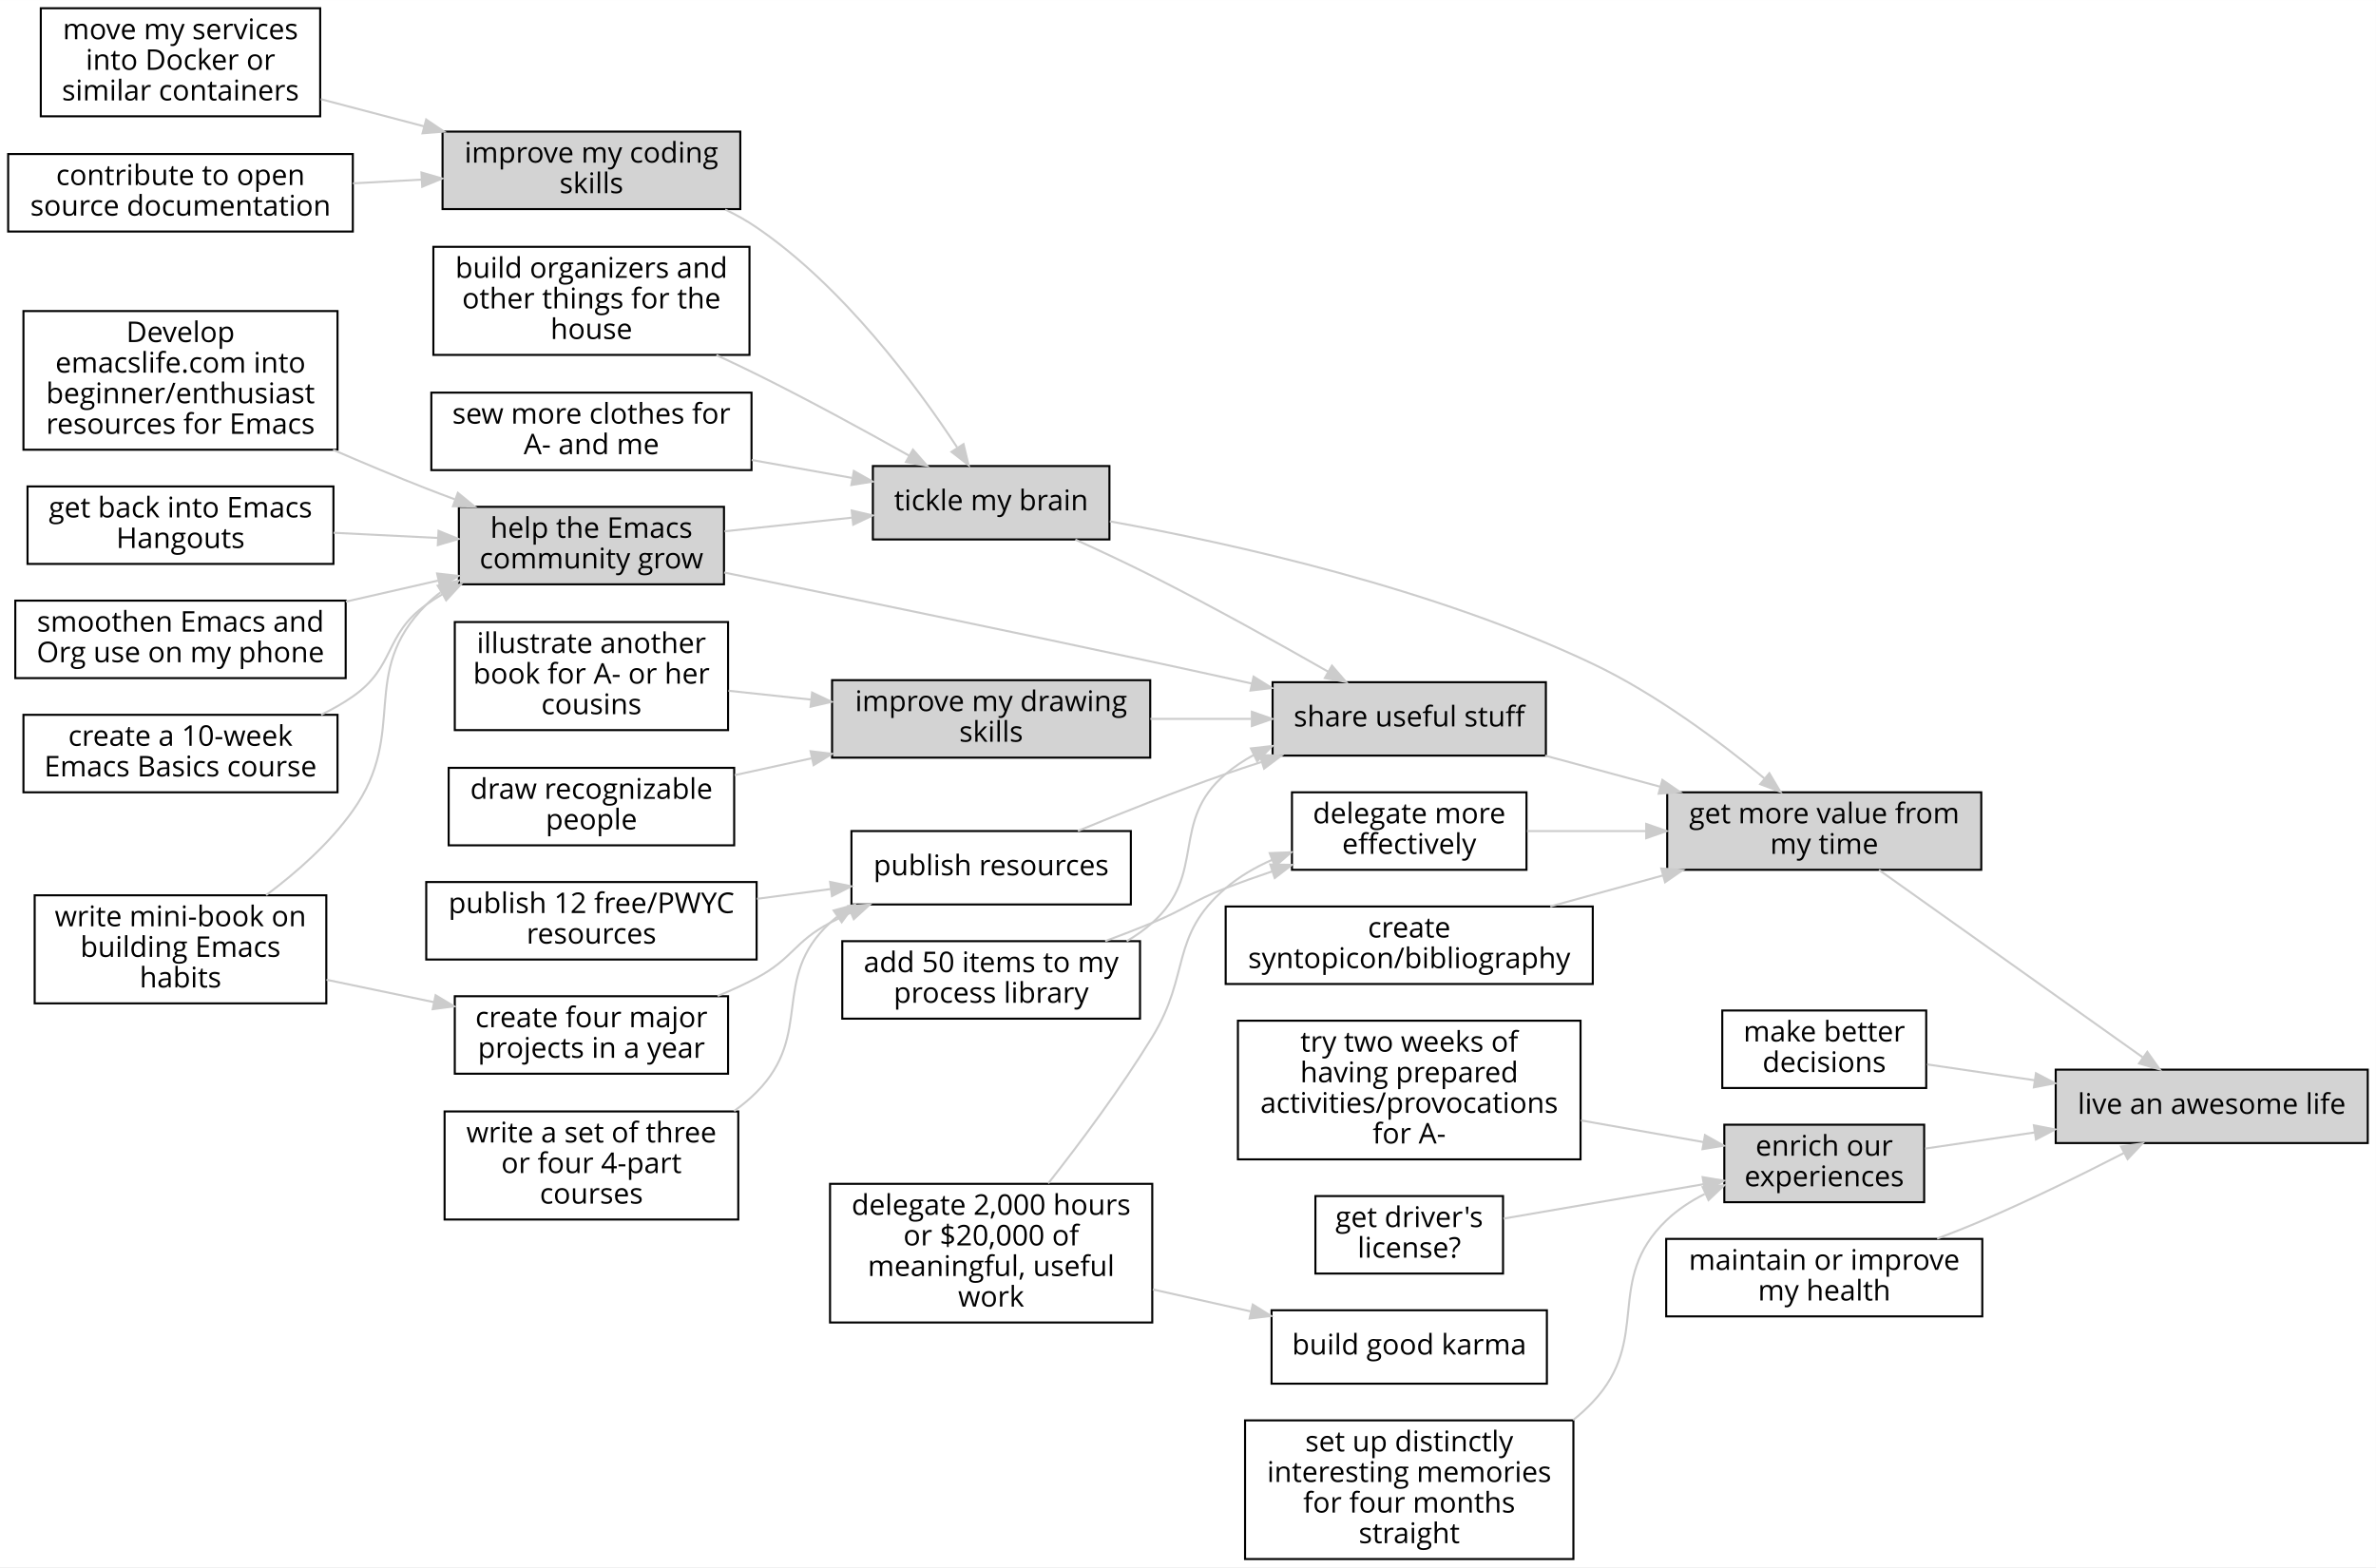
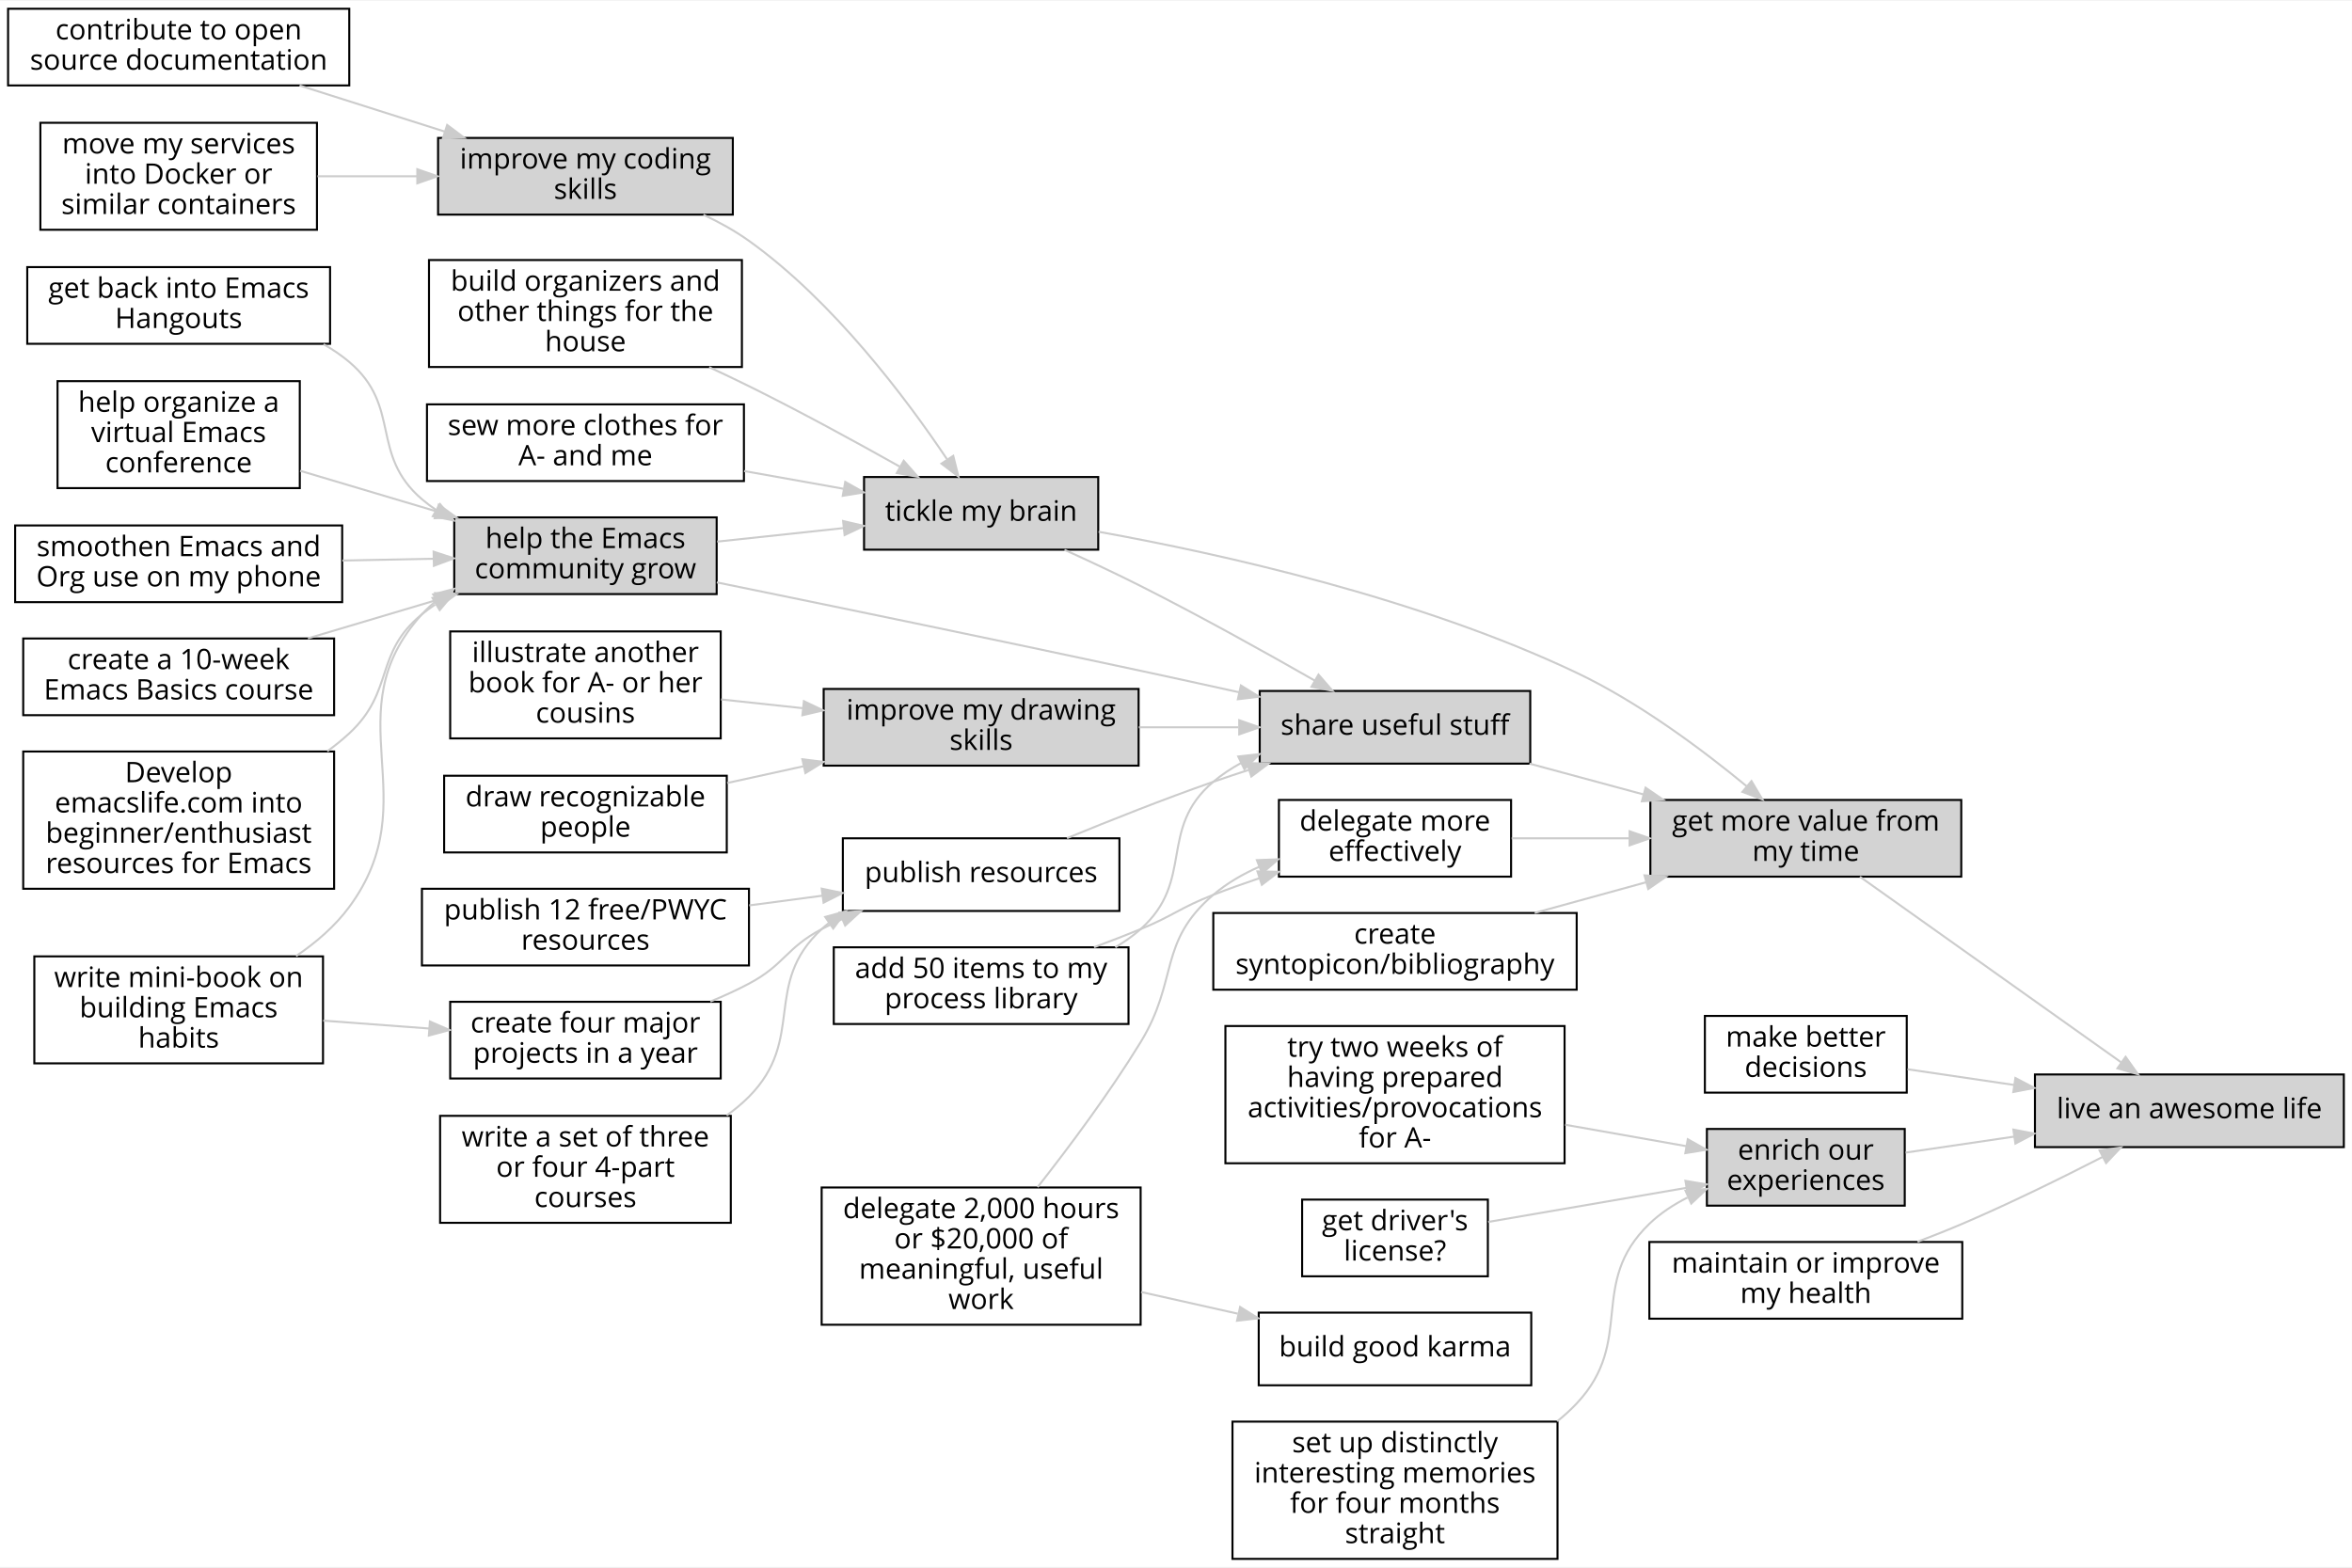
- <svg xmlns="http://www.w3.org/2000/svg" xmlns:xlink="http://www.w3.org/1999/xlink" width="720pt" height="475pt" viewBox="0.00 0.00 720.00 474.95">
-   <g id="G" class="graph" transform="scale(.618 .618) rotate(0) translate(4 764.5)">
-     <polygon fill="#ffffff" stroke="transparent" points="-4,4 -4,-764.5 1161,-764.5 1161,4 -4,4" />
+ <svg xmlns="http://www.w3.org/2000/svg" xmlns:xlink="http://www.w3.org/1999/xlink" width="720pt" height="480pt" viewBox="0.00 0.00 720.00 479.59">
+   <g id="G" class="graph" transform="scale(.618 .618) rotate(0) translate(4 772)">
+     <polygon fill="#ffffff" stroke="transparent" points="-4,4 -4,-772 1161,-772 1161,4 -4,4" />
    <g id="G_node1" class="node">
      <g id="a_G_node1">
        <a xlink:href="index.html#create_a_10_week_Emacs_Basics_course" xlink:title="create a 10-week Emacs Basics course" target="_parent">
-           <polygon fill="none" stroke="#000000" points="161.5,-414 7.5,-414 7.5,-376 161.5,-376 161.5,-414" />
-           <text text-anchor="middle" x="84.5" y="-398.8" font-family="Open Sans" font-size="14.00" fill="#000000">create a 10-week</text>
-           <text text-anchor="middle" x="84.5" y="-383.8" font-family="Open Sans" font-size="14.00" fill="#000000">Emacs Basics course</text>
+           <polygon fill="none" stroke="#000000" points="161.5,-456 7.5,-456 7.5,-418 161.5,-418 161.5,-456" />
+           <text text-anchor="middle" x="84.5" y="-440.8" font-family="Open Sans" font-size="14.00" fill="#000000">create a 10-week</text>
+           <text text-anchor="middle" x="84.5" y="-425.8" font-family="Open Sans" font-size="14.00" fill="#000000">Emacs Basics course</text>
        </a>
      </g>
    </g>
    <g id="G_node2" class="node">
      <g id="a_G_node2">
        <a xlink:href="index.html#help_the_Emacs_community_grow" xlink:title="help the Emacs community grow" target="_parent">
          <polygon fill="#d3d3d3" stroke="#000000" points="351,-516 221,-516 221,-478 351,-478 351,-516" />
          <text text-anchor="middle" x="286" y="-500.8" font-family="Open Sans" font-size="14.00" fill="#000000">help the Emacs</text>
          <text text-anchor="middle" x="286" y="-485.8" font-family="Open Sans" font-size="14.00" fill="#000000">community grow</text>
        </a>
      </g>
    </g>
    <g id="G_edge1" class="edge">
-       <path fill="none" stroke="#cccccc" d="M153.481,-414.034C158.929,-416.67 164.18,-419.645 169,-423 190.022,-437.631 184.154,-453.12 205,-468 207.532,-469.807 210.188,-471.513 212.932,-473.12" />
-       <polygon fill="#cccccc" stroke="#cccccc" points="211.475,-476.31 221.945,-477.929 214.77,-470.134 211.475,-476.31" />
-     </g>
-     <g id="G_node6" class="node">
-       <g id="a_G_node6">
+       <path fill="none" stroke="#cccccc" d="M148.533,-456.067C168.827,-462.11 191.425,-468.839 212.339,-475.066" />
+       <polygon fill="#cccccc" stroke="#cccccc" points="211.551,-478.483 222.134,-477.983 213.549,-471.774 211.551,-478.483" />
+     </g>
+     <g id="G_node7" class="node">
+       <g id="a_G_node7">
        <a xlink:href="index.html#share_useful_stuff" xlink:title="share useful stuff" target="_parent">
          <polygon fill="#d3d3d3" stroke="#000000" points="754,-430 620,-430 620,-394 754,-394 754,-430" />
          <text text-anchor="middle" x="687" y="-408.3" font-family="Open Sans" font-size="14.00" fill="#000000">share useful stuff</text>
        </a>
      </g>
    </g>
-     <g id="G_edge5" class="edge">
+     <g id="G_edge6" class="edge">
      <path fill="none" stroke="#cccccc" d="M351.064,-483.787C406.822,-472.398 489.255,-455.406 561,-440 576.785,-436.61 593.665,-432.911 609.773,-429.345" />
      <polygon fill="#cccccc" stroke="#cccccc" points="610.682,-432.728 619.686,-427.145 609.166,-425.894 610.682,-432.728" />
    </g>
-     <g id="G_node7" class="node">
-       <g id="a_G_node7">
+     <g id="G_node8" class="node">
+       <g id="a_G_node8">
        <a xlink:href="index.html#tickle_my_brain" xlink:title="tickle my brain" target="_parent">
          <polygon fill="#d3d3d3" stroke="#000000" points="540,-536 424,-536 424,-500 540,-500 540,-536" />
          <text text-anchor="middle" x="482" y="-514.3" font-family="Open Sans" font-size="14.00" fill="#000000">tickle my brain</text>
        </a>
      </g>
    </g>
-     <g id="G_edge6" class="edge">
+     <g id="G_edge7" class="edge">
      <path fill="none" stroke="#cccccc" d="M351.265,-503.993C371.366,-506.146 393.543,-508.522 413.834,-510.697" />
      <polygon fill="#cccccc" stroke="#cccccc" points="413.621,-514.194 423.937,-511.779 414.367,-507.233 413.621,-514.194" />
    </g>
    <g id="G_node3" class="node">
      <g id="a_G_node3">
        <a xlink:href="index.html#Develop_emacslife_com_into_beginner_enthusiast_resources_for_Emacs" xlink:title="Develop emacslife.com into beginner/enthusiast resources for Emacs" target="_parent">
-           <polygon fill="none" stroke="#000000" points="161.5,-612 7.5,-612 7.5,-544 161.5,-544 161.5,-612" />
-           <text text-anchor="middle" x="84.5" y="-596.8" font-family="Open Sans" font-size="14.00" fill="#000000">Develop</text>
-           <text text-anchor="middle" x="84.5" y="-581.8" font-family="Open Sans" font-size="14.00" fill="#000000">emacslife.com into</text>
-           <text text-anchor="middle" x="84.5" y="-566.8" font-family="Open Sans" font-size="14.00" fill="#000000">beginner/enthusiast</text>
-           <text text-anchor="middle" x="84.5" y="-551.8" font-family="Open Sans" font-size="14.00" fill="#000000">resources for Emacs</text>
+           <polygon fill="none" stroke="#000000" points="161.5,-400 7.5,-400 7.5,-332 161.5,-332 161.5,-400" />
+           <text text-anchor="middle" x="84.5" y="-384.8" font-family="Open Sans" font-size="14.00" fill="#000000">Develop</text>
+           <text text-anchor="middle" x="84.5" y="-369.8" font-family="Open Sans" font-size="14.00" fill="#000000">emacslife.com into</text>
+           <text text-anchor="middle" x="84.5" y="-354.8" font-family="Open Sans" font-size="14.00" fill="#000000">beginner/enthusiast</text>
+           <text text-anchor="middle" x="84.5" y="-339.8" font-family="Open Sans" font-size="14.00" fill="#000000">resources for Emacs</text>
        </a>
      </g>
    </g>
    <g id="G_edge2" class="edge">
-       <path fill="none" stroke="#cccccc" d="M159.31,-543.968C174.347,-537.447 190.106,-530.839 205,-525 209.524,-523.227 214.212,-521.45 218.948,-519.7" />
-       <polygon fill="#cccccc" stroke="#cccccc" points="220.498,-522.861 228.7,-516.154 218.106,-516.282 220.498,-522.861" />
+       <path fill="none" stroke="#cccccc" d="M158.14,-400.119C161.964,-402.909 165.618,-405.869 169,-409 191.542,-429.867 181.18,-448.604 205,-468 207.078,-469.692 209.262,-471.289 211.527,-472.796" />
+       <polygon fill="#cccccc" stroke="#cccccc" points="210.228,-476.094 220.616,-478.175 213.793,-470.07 210.228,-476.094" />
    </g>
    <g id="G_node4" class="node">
      <g id="a_G_node4">
        <a xlink:href="index.html#get_back_into_Emacs_Hangouts" xlink:title="get back into Emacs Hangouts" target="_parent">
-           <polygon fill="none" stroke="#000000" points="159.5,-526 9.5,-526 9.5,-488 159.5,-488 159.5,-526" />
-           <text text-anchor="middle" x="84.5" y="-510.8" font-family="Open Sans" font-size="14.00" fill="#000000">get back into Emacs</text>
-           <text text-anchor="middle" x="84.5" y="-495.8" font-family="Open Sans" font-size="14.00" fill="#000000">Hangouts</text>
+           <polygon fill="none" stroke="#000000" points="159.5,-640 9.5,-640 9.5,-602 159.5,-602 159.5,-640" />
+           <text text-anchor="middle" x="84.5" y="-624.8" font-family="Open Sans" font-size="14.00" fill="#000000">get back into Emacs</text>
+           <text text-anchor="middle" x="84.5" y="-609.8" font-family="Open Sans" font-size="14.00" fill="#000000">Hangouts</text>
        </a>
      </g>
    </g>
    <g id="G_edge3" class="edge">
-       <path fill="none" stroke="#cccccc" d="M159.531,-503.276C176.21,-502.449 193.897,-501.571 210.591,-500.742" />
-       <polygon fill="#cccccc" stroke="#cccccc" points="211.025,-504.225 220.84,-500.234 210.678,-497.234 211.025,-504.225" />
+       <path fill="none" stroke="#cccccc" d="M156.285,-601.772C160.811,-599.202 165.106,-596.293 169,-593 195.112,-570.92 179.03,-547.248 205,-525 207.225,-523.094 209.586,-521.316 212.05,-519.657" />
+       <polygon fill="#cccccc" stroke="#cccccc" points="213.972,-522.586 220.774,-514.463 210.391,-516.571 213.972,-522.586" />
    </g>
    <g id="G_node5" class="node">
      <g id="a_G_node5">
+         <a xlink:href="index.html#help_organize_a_virtual_Emacs_conference" xlink:title="help organize a virtual Emacs conference" target="_parent">
+           <polygon fill="none" stroke="#000000" points="144.5,-583.5 24.5,-583.5 24.5,-530.5 144.5,-530.5 144.5,-583.5" />
+           <text text-anchor="middle" x="84.5" y="-568.3" font-family="Open Sans" font-size="14.00" fill="#000000">help organize a</text>
+           <text text-anchor="middle" x="84.5" y="-553.3" font-family="Open Sans" font-size="14.00" fill="#000000">virtual Emacs</text>
+           <text text-anchor="middle" x="84.5" y="-538.3" font-family="Open Sans" font-size="14.00" fill="#000000">conference</text>
+         </a>
+       </g>
+     </g>
+     <g id="G_edge4" class="edge">
+       <path fill="none" stroke="#cccccc" d="M144.684,-539.079C165.898,-532.763 189.992,-525.588 212.201,-518.975" />
+       <polygon fill="#cccccc" stroke="#cccccc" points="213.335,-522.289 221.921,-516.081 211.338,-515.58 213.335,-522.289" />
+     </g>
+     <g id="G_node6" class="node">
+       <g id="a_G_node6">
        <a xlink:href="index.html#smoothen_Emacs_and_Org_use_on_my_phone" xlink:title="smoothen Emacs and Org use on my phone" target="_parent">
-           <polygon fill="none" stroke="#000000" points="165.5,-470 3.5,-470 3.5,-432 165.5,-432 165.5,-470" />
-           <text text-anchor="middle" x="84.5" y="-454.8" font-family="Open Sans" font-size="14.00" fill="#000000">smoothen Emacs and</text>
-           <text text-anchor="middle" x="84.5" y="-439.8" font-family="Open Sans" font-size="14.00" fill="#000000">Org use on my phone</text>
-         </a>
-       </g>
-     </g>
-     <g id="G_edge4" class="edge">
-       <path fill="none" stroke="#cccccc" d="M165.587,-469.511C180.514,-472.919 196.041,-476.463 210.786,-479.83" />
-       <polygon fill="#cccccc" stroke="#cccccc" points="210.325,-483.314 220.853,-482.128 211.882,-476.49 210.325,-483.314" />
-     </g>
-     <g id="G_node12" class="node">
-       <g id="a_G_node12">
+           <polygon fill="none" stroke="#000000" points="165.5,-512 3.5,-512 3.5,-474 165.5,-474 165.5,-512" />
+           <text text-anchor="middle" x="84.5" y="-496.8" font-family="Open Sans" font-size="14.00" fill="#000000">smoothen Emacs and</text>
+           <text text-anchor="middle" x="84.5" y="-481.8" font-family="Open Sans" font-size="14.00" fill="#000000">Org use on my phone</text>
+         </a>
+       </g>
+     </g>
+     <g id="G_edge5" class="edge">
+       <path fill="none" stroke="#cccccc" d="M165.587,-494.61C180.514,-494.906 196.041,-495.214 210.786,-495.507" />
+       <polygon fill="#cccccc" stroke="#cccccc" points="210.785,-499.007 220.853,-495.707 210.924,-492.009 210.785,-499.007" />
+     </g>
+     <g id="G_node13" class="node">
+       <g id="a_G_node13">
        <a xlink:href="index.html#get_more_value_from_my_time" xlink:title="get more value from my time" target="_parent">
          <polygon fill="#d3d3d3" stroke="#000000" points="967.5,-376 813.5,-376 813.5,-338 967.5,-338 967.5,-376" />
          <text text-anchor="middle" x="890.5" y="-360.8" font-family="Open Sans" font-size="14.00" fill="#000000">get more value from</text>
          <text text-anchor="middle" x="890.5" y="-345.8" font-family="Open Sans" font-size="14.00" fill="#000000">my time</text>
        </a>
      </g>
    </g>
-     <g id="G_edge27" class="edge">
+     <g id="G_edge28" class="edge">
      <path fill="none" stroke="#cccccc" d="M753.634,-393.991C771.697,-389.109 791.444,-383.772 810.177,-378.709" />
      <polygon fill="#cccccc" stroke="#cccccc" points="811.125,-382.078 819.865,-376.09 809.299,-375.321 811.125,-382.078" />
    </g>
-     <g id="G_edge30" class="edge">
+     <g id="G_edge31" class="edge">
      <path fill="none" stroke="#cccccc" d="M523.297,-499.929C535.53,-494.375 548.89,-488.111 561,-482 590.348,-467.19 622.755,-449.147 647.354,-435.089" />
      <polygon fill="#cccccc" stroke="#cccccc" points="649.111,-438.115 656.043,-430.103 645.628,-432.044 649.111,-438.115" />
    </g>
-     <g id="G_edge31" class="edge">
+     <g id="G_edge32" class="edge">
      <path fill="none" stroke="#cccccc" d="M540.169,-508.883C601.294,-497.846 699.183,-475.982 777,-439 807.955,-424.288 839.24,-400.91 861.102,-382.873" />
      <polygon fill="#cccccc" stroke="#cccccc" points="863.586,-385.358 868.999,-376.251 859.088,-379.994 863.586,-385.358" />
    </g>
-     <g id="G_node8" class="node">
-       <g id="a_G_node8">
+     <g id="G_node9" class="node">
+       <g id="a_G_node9">
        <a xlink:href="index.html#add_50_items_to_my_process_library" xlink:title="add 50 items to my process library" target="_parent">
          <polygon fill="none" stroke="#000000" points="555,-303 409,-303 409,-265 555,-265 555,-303" />
          <text text-anchor="middle" x="482" y="-287.8" font-family="Open Sans" font-size="14.00" fill="#000000">add 50 items to my</text>
          <text text-anchor="middle" x="482" y="-272.8" font-family="Open Sans" font-size="14.00" fill="#000000">process library</text>
        </a>
      </g>
    </g>
-     <g id="G_edge7" class="edge">
+     <g id="G_edge8" class="edge">
      <path fill="none" stroke="#cccccc" d="M548.463,-303.008C552.951,-305.635 557.193,-308.616 561,-312 588.038,-336.033 569.38,-361.639 597,-385 601.204,-388.555 605.863,-391.643 610.785,-394.323" />
      <polygon fill="#cccccc" stroke="#cccccc" points="609.361,-397.522 619.887,-398.723 612.407,-391.22 609.361,-397.522" />
    </g>
-     <g id="G_node9" class="node">
-       <g id="a_G_node9">
+     <g id="G_node10" class="node">
+       <g id="a_G_node10">
        <a xlink:href="index.html#delegate_more_effectively" xlink:title="delegate more effectively" target="_parent">
          <polygon fill="none" stroke="#000000" points="744.5,-376 629.5,-376 629.5,-338 744.5,-338 744.5,-376" />
          <text text-anchor="middle" x="687" y="-360.8" font-family="Open Sans" font-size="14.00" fill="#000000">delegate more</text>
          <text text-anchor="middle" x="687" y="-345.8" font-family="Open Sans" font-size="14.00" fill="#000000">effectively</text>
        </a>
      </g>
    </g>
-     <g id="G_edge8" class="edge">
+     <g id="G_edge9" class="edge">
      <path fill="none" stroke="#cccccc" d="M537.943,-303.038C545.734,-305.919 553.601,-308.951 561,-312 577.36,-318.742 580.512,-322.578 597,-329 604.29,-331.839 611.997,-334.595 619.71,-337.199" />
      <polygon fill="#cccccc" stroke="#cccccc" points="618.859,-340.604 629.452,-340.411 621.051,-333.956 618.859,-340.604" />
    </g>
-     <g id="G_edge11" class="edge">
+     <g id="G_edge12" class="edge">
      <path fill="none" stroke="#cccccc" d="M744.771,-357C762.882,-357 783.296,-357 802.985,-357" />
      <polygon fill="#cccccc" stroke="#cccccc" points="803.198,-360.5 813.198,-357 803.198,-353.5 803.198,-360.5" />
    </g>
-     <g id="G_node10" class="node">
-       <g id="a_G_node10">
+     <g id="G_node11" class="node">
+       <g id="a_G_node11">
        <a xlink:href="index.html#delegate_2_000_hours_or__20_000_of_meaningful__useful_work" xlink:title="delegate 2,000 hours or $20,000 of meaningful, useful work" target="_parent">
          <polygon fill="none" stroke="#000000" points="561,-184 403,-184 403,-116 561,-116 561,-184" />
          <text text-anchor="middle" x="482" y="-168.8" font-family="Open Sans" font-size="14.00" fill="#000000">delegate 2,000 hours</text>
          <text text-anchor="middle" x="482" y="-153.8" font-family="Open Sans" font-size="14.00" fill="#000000">or $20,000 of</text>
          <text text-anchor="middle" x="482" y="-138.8" font-family="Open Sans" font-size="14.00" fill="#000000">meaningful, useful</text>
          <text text-anchor="middle" x="482" y="-123.8" font-family="Open Sans" font-size="14.00" fill="#000000">work</text>
        </a>
      </g>
    </g>
-     <g id="G_edge10" class="edge">
+     <g id="G_edge11" class="edge">
      <path fill="none" stroke="#cccccc" d="M509.996,-184.208C525.912,-204.444 545.662,-230.944 561,-256 579.887,-286.853 569.499,-305.499 597,-329 603.688,-334.716 611.537,-339.266 619.764,-342.887" />
      <polygon fill="#cccccc" stroke="#cccccc" points="618.585,-346.184 629.171,-346.595 621.151,-339.672 618.585,-346.184" />
    </g>
-     <g id="G_node11" class="node">
+     <g id="G_node12" class="node">
      <polygon fill="none" stroke="#000000" points="754.5,-122 619.5,-122 619.5,-86 754.5,-86 754.5,-122" />
      <text text-anchor="middle" x="687" y="-100.3" font-family="Open Sans" font-size="14.00" fill="#000000">build good karma</text>
    </g>
-     <g id="G_edge9" class="edge">
+     <g id="G_edge10" class="edge">
      <path fill="none" stroke="#cccccc" d="M561.258,-132.215C576.971,-128.69 593.452,-124.991 609.118,-121.476" />
      <polygon fill="#cccccc" stroke="#cccccc" points="610.287,-124.801 619.278,-119.196 608.755,-117.971 610.287,-124.801" />
    </g>
-     <g id="G_node14" class="node">
-       <g id="a_G_node14">
+     <g id="G_node15" class="node">
+       <g id="a_G_node15">
        <a xlink:href="index.html#live_an_awesome_life" xlink:title="live an awesome life" target="_parent">
          <polygon fill="#d3d3d3" stroke="#000000" points="1157,-240 1004,-240 1004,-204 1157,-204 1157,-240" />
          <text text-anchor="middle" x="1080.5" y="-218.3" font-family="Open Sans" font-size="14.00" fill="#000000">live an awesome life</text>
        </a>
      </g>
    </g>
-     <g id="G_edge13" class="edge">
+     <g id="G_edge14" class="edge">
      <path fill="none" stroke="#cccccc" d="M917.319,-337.944C951.222,-313.855 1009.61,-272.369 1046.577,-246.103" />
      <polygon fill="#cccccc" stroke="#cccccc" points="1048.907,-248.741 1055.031,-240.096 1044.852,-243.035 1048.907,-248.741" />
    </g>
-     <g id="G_node13" class="node">
-       <g id="a_G_node13">
+     <g id="G_node14" class="node">
+       <g id="a_G_node14">
        <a xlink:href="index.html#create_syntopicon_bibliography" xlink:title="create syntopicon/bibliography" target="_parent">
          <polygon fill="none" stroke="#000000" points="777,-320 597,-320 597,-282 777,-282 777,-320" />
          <text text-anchor="middle" x="687" y="-304.8" font-family="Open Sans" font-size="14.00" fill="#000000">create</text>
          <text text-anchor="middle" x="687" y="-289.8" font-family="Open Sans" font-size="14.00" fill="#000000">syntopicon/bibliography</text>
        </a>
      </g>
    </g>
-     <g id="G_edge12" class="edge">
+     <g id="G_edge13" class="edge">
      <path fill="none" stroke="#cccccc" d="M756.18,-320.037C773.956,-324.929 793.215,-330.229 811.449,-335.246" />
      <polygon fill="#cccccc" stroke="#cccccc" points="810.596,-338.642 821.166,-337.92 812.453,-331.892 810.596,-338.642" />
    </g>
-     <g id="G_node15" class="node">
-       <g id="a_G_node15">
+     <g id="G_node16" class="node">
+       <g id="a_G_node16">
        <a xlink:href="index.html#make_better_decisions" xlink:title="make better decisions" target="_parent">
          <polygon fill="none" stroke="#000000" points="940.5,-269 840.5,-269 840.5,-231 940.5,-231 940.5,-269" />
          <text text-anchor="middle" x="890.5" y="-253.8" font-family="Open Sans" font-size="14.00" fill="#000000">make better</text>
          <text text-anchor="middle" x="890.5" y="-238.8" font-family="Open Sans" font-size="14.00" fill="#000000">decisions</text>
        </a>
      </g>
    </g>
-     <g id="G_edge14" class="edge">
+     <g id="G_edge15" class="edge">
      <path fill="none" stroke="#cccccc" d="M940.918,-242.57C957.151,-240.178 975.63,-237.454 993.71,-234.79" />
      <polygon fill="#cccccc" stroke="#cccccc" points="994.313,-238.239 1003.696,-233.319 993.292,-231.314 994.313,-238.239" />
    </g>
-     <g id="G_node16" class="node">
-       <g id="a_G_node16">
-         <a xlink:href="index.html#write_mini_book_on_building_Emacs_habits" xlink:title="write mini-book on building Emacs habits" target="_parent">
-           <polygon fill="none" stroke="#000000" points="156,-325.5 13,-325.5 13,-272.5 156,-272.5 156,-325.5" />
-           <text text-anchor="middle" x="84.5" y="-310.3" font-family="Open Sans" font-size="14.00" fill="#000000">write mini-book on</text>
-           <text text-anchor="middle" x="84.5" y="-295.3" font-family="Open Sans" font-size="14.00" fill="#000000">building Emacs</text>
-           <text text-anchor="middle" x="84.5" y="-280.3" font-family="Open Sans" font-size="14.00" fill="#000000">habits</text>
-         </a>
-       </g>
-     </g>
-     <g id="G_edge15" class="edge">
-       <path fill="none" stroke="#cccccc" d="M126.496,-325.567C141.584,-336.82 157.656,-351.036 169,-367 196.603,-405.847 171.327,-434.279 205,-468 207.177,-470.18 209.529,-472.197 212.013,-474.063" />
-       <polygon fill="#cccccc" stroke="#cccccc" points="210.618,-477.33 220.91,-479.843 214.431,-471.46 210.618,-477.33" />
-     </g>
    <g id="G_node17" class="node">
      <g id="a_G_node17">
+         <a xlink:href="index.html#write_mini_book_on_building_Emacs_habits" xlink:title="write mini-book on building Emacs habits" target="_parent">
+           <polygon fill="none" stroke="#000000" points="156,-298.5 13,-298.5 13,-245.5 156,-245.5 156,-298.5" />
+           <text text-anchor="middle" x="84.5" y="-283.3" font-family="Open Sans" font-size="14.00" fill="#000000">write mini-book on</text>
+           <text text-anchor="middle" x="84.5" y="-268.3" font-family="Open Sans" font-size="14.00" fill="#000000">building Emacs</text>
+           <text text-anchor="middle" x="84.5" y="-253.3" font-family="Open Sans" font-size="14.00" fill="#000000">habits</text>
+         </a>
+       </g>
+     </g>
+     <g id="G_edge16" class="edge">
+       <path fill="none" stroke="#cccccc" d="M142.658,-298.652C152.608,-305.395 161.981,-313.485 169,-323 208.418,-376.435 160.464,-418.749 205,-468 207.254,-470.493 209.738,-472.771 212.393,-474.854" />
+       <polygon fill="#cccccc" stroke="#cccccc" points="210.568,-477.845 220.816,-480.534 214.482,-472.041 210.568,-477.845" />
+     </g>
+     <g id="G_node18" class="node">
+       <g id="a_G_node18">
        <a xlink:href="index.html#create_four_major_projects_in_a_year" xlink:title="create four major projects in a year" target="_parent">
          <polygon fill="none" stroke="#000000" points="353,-276 219,-276 219,-238 353,-238 353,-276" />
          <text text-anchor="middle" x="286" y="-260.8" font-family="Open Sans" font-size="14.00" fill="#000000">create four major</text>
          <text text-anchor="middle" x="286" y="-245.8" font-family="Open Sans" font-size="14.00" fill="#000000">projects in a year</text>
        </a>
      </g>
    </g>
-     <g id="G_edge16" class="edge">
-       <path fill="none" stroke="#cccccc" d="M156.109,-284.074C173.13,-280.526 191.365,-276.726 208.63,-273.127" />
-       <polygon fill="#cccccc" stroke="#cccccc" points="209.592,-276.502 218.667,-271.035 208.163,-269.649 209.592,-276.502" />
-     </g>
-     <g id="G_node18" class="node">
-       <g id="a_G_node18">
+     <g id="G_edge17" class="edge">
+       <path fill="none" stroke="#cccccc" d="M156.109,-266.669C173.13,-265.402 191.365,-264.045 208.63,-262.76" />
+       <polygon fill="#cccccc" stroke="#cccccc" points="208.954,-266.245 218.667,-262.012 208.435,-259.264 208.954,-266.245" />
+     </g>
+     <g id="G_node19" class="node">
+       <g id="a_G_node19">
        <a xlink:href="index.html#publish_resources" xlink:title="publish resources" target="_parent">
          <polygon fill="none" stroke="#000000" points="550.5,-357 413.5,-357 413.5,-321 550.5,-321 550.5,-357" />
          <text text-anchor="middle" x="482" y="-335.3" font-family="Open Sans" font-size="14.00" fill="#000000">publish resources</text>
        </a>
      </g>
    </g>
-     <g id="G_edge17" class="edge">
+     <g id="G_edge18" class="edge">
      <path fill="none" stroke="#cccccc" d="M347.891,-276.133C354.467,-278.829 360.955,-281.79 367,-285 384.664,-294.38 385.32,-302.651 403,-312 406.267,-313.728 409.668,-315.379 413.142,-316.952" />
      <polygon fill="#cccccc" stroke="#cccccc" points="411.9,-320.228 422.471,-320.933 414.647,-313.789 411.9,-320.228" />
    </g>
-     <g id="G_edge20" class="edge">
+     <g id="G_edge21" class="edge">
      <path fill="none" stroke="#cccccc" d="M524.528,-357.062C546.071,-365.942 572.74,-376.528 597,-385 602.624,-386.964 608.474,-388.917 614.372,-390.822" />
      <polygon fill="#cccccc" stroke="#cccccc" points="613.722,-394.288 624.312,-393.977 615.84,-387.616 613.722,-394.288" />
    </g>
-     <g id="G_node19" class="node">
-       <g id="a_G_node19">
+     <g id="G_node20" class="node">
+       <g id="a_G_node20">
        <a xlink:href="index.html#write_a_set_of_three_or_four_4_part_courses" xlink:title="write a set of three or four 4-part courses" target="_parent">
          <polygon fill="none" stroke="#000000" points="358,-219.5 214,-219.5 214,-166.5 358,-166.5 358,-219.5" />
          <text text-anchor="middle" x="286" y="-204.3" font-family="Open Sans" font-size="14.00" fill="#000000">write a set of three</text>
          <text text-anchor="middle" x="286" y="-189.3" font-family="Open Sans" font-size="14.00" fill="#000000">or four 4-part</text>
          <text text-anchor="middle" x="286" y="-174.3" font-family="Open Sans" font-size="14.00" fill="#000000">courses</text>
        </a>
      </g>
    </g>
-     <g id="G_edge18" class="edge">
+     <g id="G_edge19" class="edge">
      <path fill="none" stroke="#cccccc" d="M355.942,-219.692C359.909,-222.516 363.642,-225.612 367,-229 395.304,-257.56 373.455,-284.726 403,-312 404.132,-313.045 405.305,-314.049 406.516,-315.015" />
      <polygon fill="#cccccc" stroke="#cccccc" points="404.759,-318.054 414.98,-320.843 408.729,-312.289 404.759,-318.054" />
    </g>
-     <g id="G_node20" class="node">
-       <g id="a_G_node20">
+     <g id="G_node21" class="node">
+       <g id="a_G_node21">
        <a xlink:href="index.html#publish_12_free_PWYC_resources" xlink:title="publish 12 free/PWYC resources" target="_parent">
          <polygon fill="none" stroke="#000000" points="367,-332 205,-332 205,-294 367,-294 367,-332" />
          <text text-anchor="middle" x="286" y="-316.8" font-family="Open Sans" font-size="14.00" fill="#000000">publish 12 free/PWYC</text>
          <text text-anchor="middle" x="286" y="-301.8" font-family="Open Sans" font-size="14.00" fill="#000000">resources</text>
        </a>
      </g>
    </g>
-     <g id="G_edge19" class="edge">
+     <g id="G_edge20" class="edge">
      <path fill="none" stroke="#cccccc" d="M367.135,-323.763C379.148,-325.356 391.509,-326.996 403.467,-328.582" />
      <polygon fill="#cccccc" stroke="#cccccc" points="403.027,-332.055 413.4,-329.9 403.947,-325.115 403.027,-332.055" />
    </g>
-     <g id="G_node21" class="node">
-       <g id="a_G_node21">
-         <a xlink:href="index.html#contribute_to_open_source_documentation" xlink:title="contribute to open source documentation" target="_parent">
-           <polygon fill="none" stroke="#000000" points="169,-689 0,-689 0,-651 169,-651 169,-689" />
-           <text text-anchor="middle" x="84.5" y="-673.8" font-family="Open Sans" font-size="14.00" fill="#000000">contribute to open</text>
-           <text text-anchor="middle" x="84.5" y="-658.8" font-family="Open Sans" font-size="14.00" fill="#000000">source documentation</text>
-         </a>
-       </g>
-     </g>
    <g id="G_node22" class="node">
      <g id="a_G_node22">
-         <a xlink:href="index.html#improve_my_coding_skills" xlink:title="improve my coding skills" target="_parent">
-           <polygon fill="#d3d3d3" stroke="#000000" points="359,-700 213,-700 213,-662 359,-662 359,-700" />
-           <text text-anchor="middle" x="286" y="-684.8" font-family="Open Sans" font-size="14.00" fill="#000000">improve my coding</text>
-           <text text-anchor="middle" x="286" y="-669.8" font-family="Open Sans" font-size="14.00" fill="#000000">skills</text>
-         </a>
-       </g>
-     </g>
-     <g id="G_edge21" class="edge">
-       <path fill="none" stroke="#cccccc" d="M169.078,-674.617C180.21,-675.225 191.613,-675.847 202.722,-676.454" />
-       <polygon fill="#cccccc" stroke="#cccccc" points="202.651,-679.955 212.827,-677.005 203.033,-672.966 202.651,-679.955" />
-     </g>
-     <g id="G_edge23" class="edge">
-       <path fill="none" stroke="#cccccc" d="M351.603,-661.804C356.995,-659.197 362.207,-656.272 367,-653 409.401,-624.053 445.357,-575.538 465.274,-545.229" />
-       <polygon fill="#cccccc" stroke="#cccccc" points="468.457,-546.752 470.93,-536.449 462.572,-542.961 468.457,-546.752" />
+         <a xlink:href="index.html#contribute_to_open_source_documentation" xlink:title="contribute to open source documentation" target="_parent">
+           <polygon fill="none" stroke="#000000" points="169,-768 0,-768 0,-730 169,-730 169,-768" />
+           <text text-anchor="middle" x="84.5" y="-752.8" font-family="Open Sans" font-size="14.00" fill="#000000">contribute to open</text>
+           <text text-anchor="middle" x="84.5" y="-737.8" font-family="Open Sans" font-size="14.00" fill="#000000">source documentation</text>
+         </a>
+       </g>
    </g>
    <g id="G_node23" class="node">
      <g id="a_G_node23">
-         <a xlink:href="index.html#move_my_services_into_Docker_or_similar_containers" xlink:title="move my services into Docker or similar containers" target="_parent">
-           <polygon fill="none" stroke="#000000" points="153,-760.5 16,-760.5 16,-707.5 153,-707.5 153,-760.5" />
-           <text text-anchor="middle" x="84.5" y="-745.3" font-family="Open Sans" font-size="14.00" fill="#000000">move my services</text>
-           <text text-anchor="middle" x="84.5" y="-730.3" font-family="Open Sans" font-size="14.00" fill="#000000">into Docker or</text>
-           <text text-anchor="middle" x="84.5" y="-715.3" font-family="Open Sans" font-size="14.00" fill="#000000">similar containers</text>
+         <a xlink:href="index.html#improve_my_coding_skills" xlink:title="improve my coding skills" target="_parent">
+           <polygon fill="#d3d3d3" stroke="#000000" points="359,-704 213,-704 213,-666 359,-666 359,-704" />
+           <text text-anchor="middle" x="286" y="-688.8" font-family="Open Sans" font-size="14.00" fill="#000000">improve my coding</text>
+           <text text-anchor="middle" x="286" y="-673.8" font-family="Open Sans" font-size="14.00" fill="#000000">skills</text>
        </a>
      </g>
    </g>
    <g id="G_edge22" class="edge">
-       <path fill="none" stroke="#cccccc" d="M153.281,-715.909C169.578,-711.622 187.121,-707.008 203.942,-702.583" />
-       <polygon fill="#cccccc" stroke="#cccccc" points="204.968,-705.933 213.749,-700.004 203.187,-699.163 204.968,-705.933" />
+       <path fill="none" stroke="#cccccc" d="M144.411,-729.971C167.047,-722.782 192.992,-714.541 216.438,-707.094" />
+       <polygon fill="#cccccc" stroke="#cccccc" points="217.5,-710.429 225.972,-704.066 215.381,-703.758 217.5,-710.429" />
+     </g>
+     <g id="G_edge24" class="edge">
+       <path fill="none" stroke="#cccccc" d="M344.456,-665.942C352.362,-662.226 360.112,-657.925 367,-653 408.762,-623.139 444.912,-574.901 465.041,-544.896" />
+       <polygon fill="#cccccc" stroke="#cccccc" points="468.185,-546.487 470.762,-536.21 462.339,-542.636 468.185,-546.487" />
    </g>
    <g id="G_node24" class="node">
      <g id="a_G_node24">
+         <a xlink:href="index.html#move_my_services_into_Docker_or_similar_containers" xlink:title="move my services into Docker or similar containers" target="_parent">
+           <polygon fill="none" stroke="#000000" points="153,-711.5 16,-711.5 16,-658.5 153,-658.5 153,-711.5" />
+           <text text-anchor="middle" x="84.5" y="-696.3" font-family="Open Sans" font-size="14.00" fill="#000000">move my services</text>
+           <text text-anchor="middle" x="84.5" y="-681.3" font-family="Open Sans" font-size="14.00" fill="#000000">into Docker or</text>
+           <text text-anchor="middle" x="84.5" y="-666.3" font-family="Open Sans" font-size="14.00" fill="#000000">similar containers</text>
+         </a>
+       </g>
+     </g>
+     <g id="G_edge23" class="edge">
+       <path fill="none" stroke="#cccccc" d="M153.281,-685C169.143,-685 186.184,-685 202.592,-685" />
+       <polygon fill="#cccccc" stroke="#cccccc" points="202.711,-688.5 212.711,-685 202.711,-681.5 202.711,-688.5" />
+     </g>
+     <g id="G_node25" class="node">
+       <g id="a_G_node25">
        <a xlink:href="index.html#draw_recognizable_people" xlink:title="draw recognizable people" target="_parent">
          <polygon fill="none" stroke="#000000" points="356,-388 216,-388 216,-350 356,-350 356,-388" />
          <text text-anchor="middle" x="286" y="-372.8" font-family="Open Sans" font-size="14.00" fill="#000000">draw recognizable</text>
          <text text-anchor="middle" x="286" y="-357.8" font-family="Open Sans" font-size="14.00" fill="#000000">people</text>
        </a>
      </g>
    </g>
-     <g id="G_node25" class="node">
-       <g id="a_G_node25">
+     <g id="G_node26" class="node">
+       <g id="a_G_node26">
        <a xlink:href="index.html#improve_my_drawing_skills" xlink:title="improve my drawing skills" target="_parent">
          <polygon fill="#d3d3d3" stroke="#000000" points="560,-431 404,-431 404,-393 560,-393 560,-431" />
          <text text-anchor="middle" x="482" y="-415.8" font-family="Open Sans" font-size="14.00" fill="#000000">improve my drawing</text>
          <text text-anchor="middle" x="482" y="-400.8" font-family="Open Sans" font-size="14.00" fill="#000000">skills</text>
        </a>
      </g>
    </g>
-     <g id="G_edge24" class="edge">
+     <g id="G_edge25" class="edge">
      <path fill="none" stroke="#cccccc" d="M356.207,-384.402C368.428,-387.084 381.277,-389.903 393.906,-392.673" />
      <polygon fill="#cccccc" stroke="#cccccc" points="393.451,-396.157 403.969,-394.881 394.952,-389.319 393.451,-396.157" />
    </g>
-     <g id="G_edge26" class="edge">
+     <g id="G_edge27" class="edge">
      <path fill="none" stroke="#cccccc" d="M560.087,-412C576.237,-412 593.246,-412 609.38,-412" />
      <polygon fill="#cccccc" stroke="#cccccc" points="609.838,-415.5 619.838,-412 609.838,-408.5 609.838,-415.5" />
    </g>
-     <g id="G_node26" class="node">
-       <g id="a_G_node26">
+     <g id="G_node27" class="node">
+       <g id="a_G_node27">
        <a xlink:href="index.html#illustrate_another_book_for_A__or_her_cousins" xlink:title="illustrate another book for A- or her cousins" target="_parent">
          <polygon fill="none" stroke="#000000" points="353,-459.5 219,-459.5 219,-406.5 353,-406.5 353,-459.5" />
          <text text-anchor="middle" x="286" y="-444.3" font-family="Open Sans" font-size="14.00" fill="#000000">illustrate another</text>
          <text text-anchor="middle" x="286" y="-429.3" font-family="Open Sans" font-size="14.00" fill="#000000">book for A- or her</text>
          <text text-anchor="middle" x="286" y="-414.3" font-family="Open Sans" font-size="14.00" fill="#000000">cousins</text>
        </a>
      </g>
    </g>
-     <g id="G_edge25" class="edge">
+     <g id="G_edge26" class="edge">
      <path fill="none" stroke="#cccccc" d="M353.178,-425.802C366.159,-424.411 379.943,-422.935 393.484,-421.484" />
      <polygon fill="#cccccc" stroke="#cccccc" points="394.204,-424.927 403.774,-420.381 393.458,-417.967 394.204,-424.927" />
    </g>
-     <g id="G_node27" class="node">
-       <g id="a_G_node27">
+     <g id="G_node28" class="node">
+       <g id="a_G_node28">
        <a xlink:href="index.html#build_organizers_and_other_things_for_the_house" xlink:title="build organizers and other things for the house" target="_parent">
          <polygon fill="none" stroke="#000000" points="363.5,-643.5 208.5,-643.5 208.5,-590.5 363.5,-590.5 363.5,-643.5" />
          <text text-anchor="middle" x="286" y="-628.3" font-family="Open Sans" font-size="14.00" fill="#000000">build organizers and</text>
          <text text-anchor="middle" x="286" y="-613.3" font-family="Open Sans" font-size="14.00" fill="#000000">other things for the</text>
          <text text-anchor="middle" x="286" y="-598.3" font-family="Open Sans" font-size="14.00" fill="#000000">house</text>
        </a>
      </g>
    </g>
-     <g id="G_edge28" class="edge">
+     <g id="G_edge29" class="edge">
      <path fill="none" stroke="#cccccc" d="M347.287,-590.41C353.977,-587.315 360.656,-584.141 367,-581 392.171,-568.539 419.79,-553.456 441.652,-541.173" />
      <polygon fill="#cccccc" stroke="#cccccc" points="443.657,-544.06 450.644,-536.096 440.216,-537.964 443.657,-544.06" />
    </g>
-     <g id="G_node28" class="node">
-       <g id="a_G_node28">
+     <g id="G_node29" class="node">
+       <g id="a_G_node29">
        <a xlink:href="index.html#sew_more_clothes_for_A__and_me" xlink:title="sew more clothes for A- and me" target="_parent">
          <polygon fill="none" stroke="#000000" points="364.5,-572 207.5,-572 207.5,-534 364.5,-534 364.5,-572" />
          <text text-anchor="middle" x="286" y="-556.8" font-family="Open Sans" font-size="14.00" fill="#000000">sew more clothes for</text>
          <text text-anchor="middle" x="286" y="-541.8" font-family="Open Sans" font-size="14.00" fill="#000000">A- and me</text>
        </a>
      </g>
    </g>
-     <g id="G_edge29" class="edge">
+     <g id="G_edge30" class="edge">
      <path fill="none" stroke="#cccccc" d="M364.591,-538.966C380.841,-536.064 397.833,-533.03 413.68,-530.2" />
      <polygon fill="#cccccc" stroke="#cccccc" points="414.682,-533.577 423.911,-528.373 413.451,-526.686 414.682,-533.577" />
    </g>
-     <g id="G_node29" class="node">
-       <g id="a_G_node29">
+     <g id="G_node30" class="node">
+       <g id="a_G_node30">
        <a xlink:href="index.html#get_driver_s_license_" xlink:title="get driver's license?" target="_parent">
          <polygon fill="none" stroke="#000000" points="733,-178 641,-178 641,-140 733,-140 733,-178" />
          <text text-anchor="middle" x="687" y="-162.8" font-family="Open Sans" font-size="14.00" fill="#000000">get driver's</text>
          <text text-anchor="middle" x="687" y="-147.8" font-family="Open Sans" font-size="14.00" fill="#000000">license?</text>
        </a>
      </g>
    </g>
-     <g id="G_node30" class="node">
-       <g id="a_G_node30">
+     <g id="G_node31" class="node">
+       <g id="a_G_node31">
        <a xlink:href="index.html#enrich_our_experiences" xlink:title="enrich our experiences" target="_parent">
          <polygon fill="#d3d3d3" stroke="#000000" points="939.5,-213 841.5,-213 841.5,-175 939.5,-175 939.5,-213" />
          <text text-anchor="middle" x="890.5" y="-197.8" font-family="Open Sans" font-size="14.00" fill="#000000">enrich our</text>
          <text text-anchor="middle" x="890.5" y="-182.8" font-family="Open Sans" font-size="14.00" fill="#000000">experiences</text>
        </a>
      </g>
    </g>
-     <g id="G_edge32" class="edge">
+     <g id="G_edge33" class="edge">
      <path fill="none" stroke="#cccccc" d="M733.177,-166.942C762.277,-171.947 800.124,-178.456 831.404,-183.836" />
      <polygon fill="#cccccc" stroke="#cccccc" points="830.861,-187.294 841.309,-185.54 832.047,-180.395 830.861,-187.294" />
    </g>
-     <g id="G_edge35" class="edge">
+     <g id="G_edge36" class="edge">
      <path fill="none" stroke="#cccccc" d="M939.924,-201.284C956.421,-203.715 975.321,-206.5 993.799,-209.223" />
      <polygon fill="#cccccc" stroke="#cccccc" points="993.301,-212.687 1003.704,-210.683 994.322,-205.762 993.301,-212.687" />
    </g>
-     <g id="G_node31" class="node">
-       <g id="a_G_node31">
+     <g id="G_node32" class="node">
+       <g id="a_G_node32">
        <a xlink:href="index.html#set_up_distinctly_interesting_memories_for_four_months_straight" xlink:title="set up distinctly interesting memories for four months straight" target="_parent">
          <polygon fill="none" stroke="#000000" points="767.5,-68 606.5,-68 606.5,0 767.5,0 767.5,-68" />
          <text text-anchor="middle" x="687" y="-52.8" font-family="Open Sans" font-size="14.00" fill="#000000">set up distinctly</text>
          <text text-anchor="middle" x="687" y="-37.8" font-family="Open Sans" font-size="14.00" fill="#000000">interesting memories</text>
          <text text-anchor="middle" x="687" y="-22.8" font-family="Open Sans" font-size="14.00" fill="#000000">for four months</text>
          <text text-anchor="middle" x="687" y="-7.8" font-family="Open Sans" font-size="14.00" fill="#000000">straight</text>
        </a>
      </g>
    </g>
-     <g id="G_edge33" class="edge">
+     <g id="G_edge34" class="edge">
      <path fill="none" stroke="#cccccc" d="M767.348,-68.147C770.789,-70.899 774.034,-73.846 777,-77 806.232,-108.082 782.265,-136.402 813,-166 818.455,-171.253 824.968,-175.531 831.868,-179.013" />
      <polygon fill="#cccccc" stroke="#cccccc" points="830.895,-182.411 841.454,-183.283 833.744,-176.017 830.895,-182.411" />
    </g>
-     <g id="G_node32" class="node">
-       <g id="a_G_node32">
+     <g id="G_node33" class="node">
+       <g id="a_G_node33">
        <a xlink:href="index.html#try_two_weeks_of_having_prepared_activities_provocations_for_A_" xlink:title="try two weeks of having prepared activities/provocations for A-" target="_parent">
          <polygon fill="none" stroke="#000000" points="771,-264 603,-264 603,-196 771,-196 771,-264" />
          <text text-anchor="middle" x="687" y="-248.8" font-family="Open Sans" font-size="14.00" fill="#000000">try two weeks of</text>
          <text text-anchor="middle" x="687" y="-233.8" font-family="Open Sans" font-size="14.00" fill="#000000">having prepared</text>
          <text text-anchor="middle" x="687" y="-218.8" font-family="Open Sans" font-size="14.00" fill="#000000">activities/provocations</text>
          <text text-anchor="middle" x="687" y="-203.8" font-family="Open Sans" font-size="14.00" fill="#000000">for A-</text>
        </a>
      </g>
    </g>
-     <g id="G_edge34" class="edge">
+     <g id="G_edge35" class="edge">
      <path fill="none" stroke="#cccccc" d="M771.24,-215.098C791.446,-211.523 812.601,-207.781 831.389,-204.457" />
      <polygon fill="#cccccc" stroke="#cccccc" points="832.032,-207.898 841.27,-202.709 830.813,-201.005 832.032,-207.898" />
    </g>
-     <g id="G_node33" class="node">
-       <g id="a_G_node33">
+     <g id="G_node34" class="node">
+       <g id="a_G_node34">
        <a xlink:href="index.html#maintain_or_improve_my_health" xlink:title="maintain or improve my health" target="_parent">
          <polygon fill="none" stroke="#000000" points="968,-157 813,-157 813,-119 968,-119 968,-157" />
          <text text-anchor="middle" x="890.5" y="-141.8" font-family="Open Sans" font-size="14.00" fill="#000000">maintain or improve</text>
          <text text-anchor="middle" x="890.5" y="-126.8" font-family="Open Sans" font-size="14.00" fill="#000000">my health</text>
        </a>
      </g>
    </g>
-     <g id="G_edge36" class="edge">
+     <g id="G_edge37" class="edge">
      <path fill="none" stroke="#cccccc" d="M945.843,-157.112C953.343,-159.958 960.898,-162.961 968,-166 991.413,-176.018 1016.865,-188.542 1037.628,-199.205" />
      <polygon fill="#cccccc" stroke="#cccccc" points="1036.025,-202.317 1046.515,-203.803 1039.241,-196.099 1036.025,-202.317" />
    </g>
  </g>
</svg>
